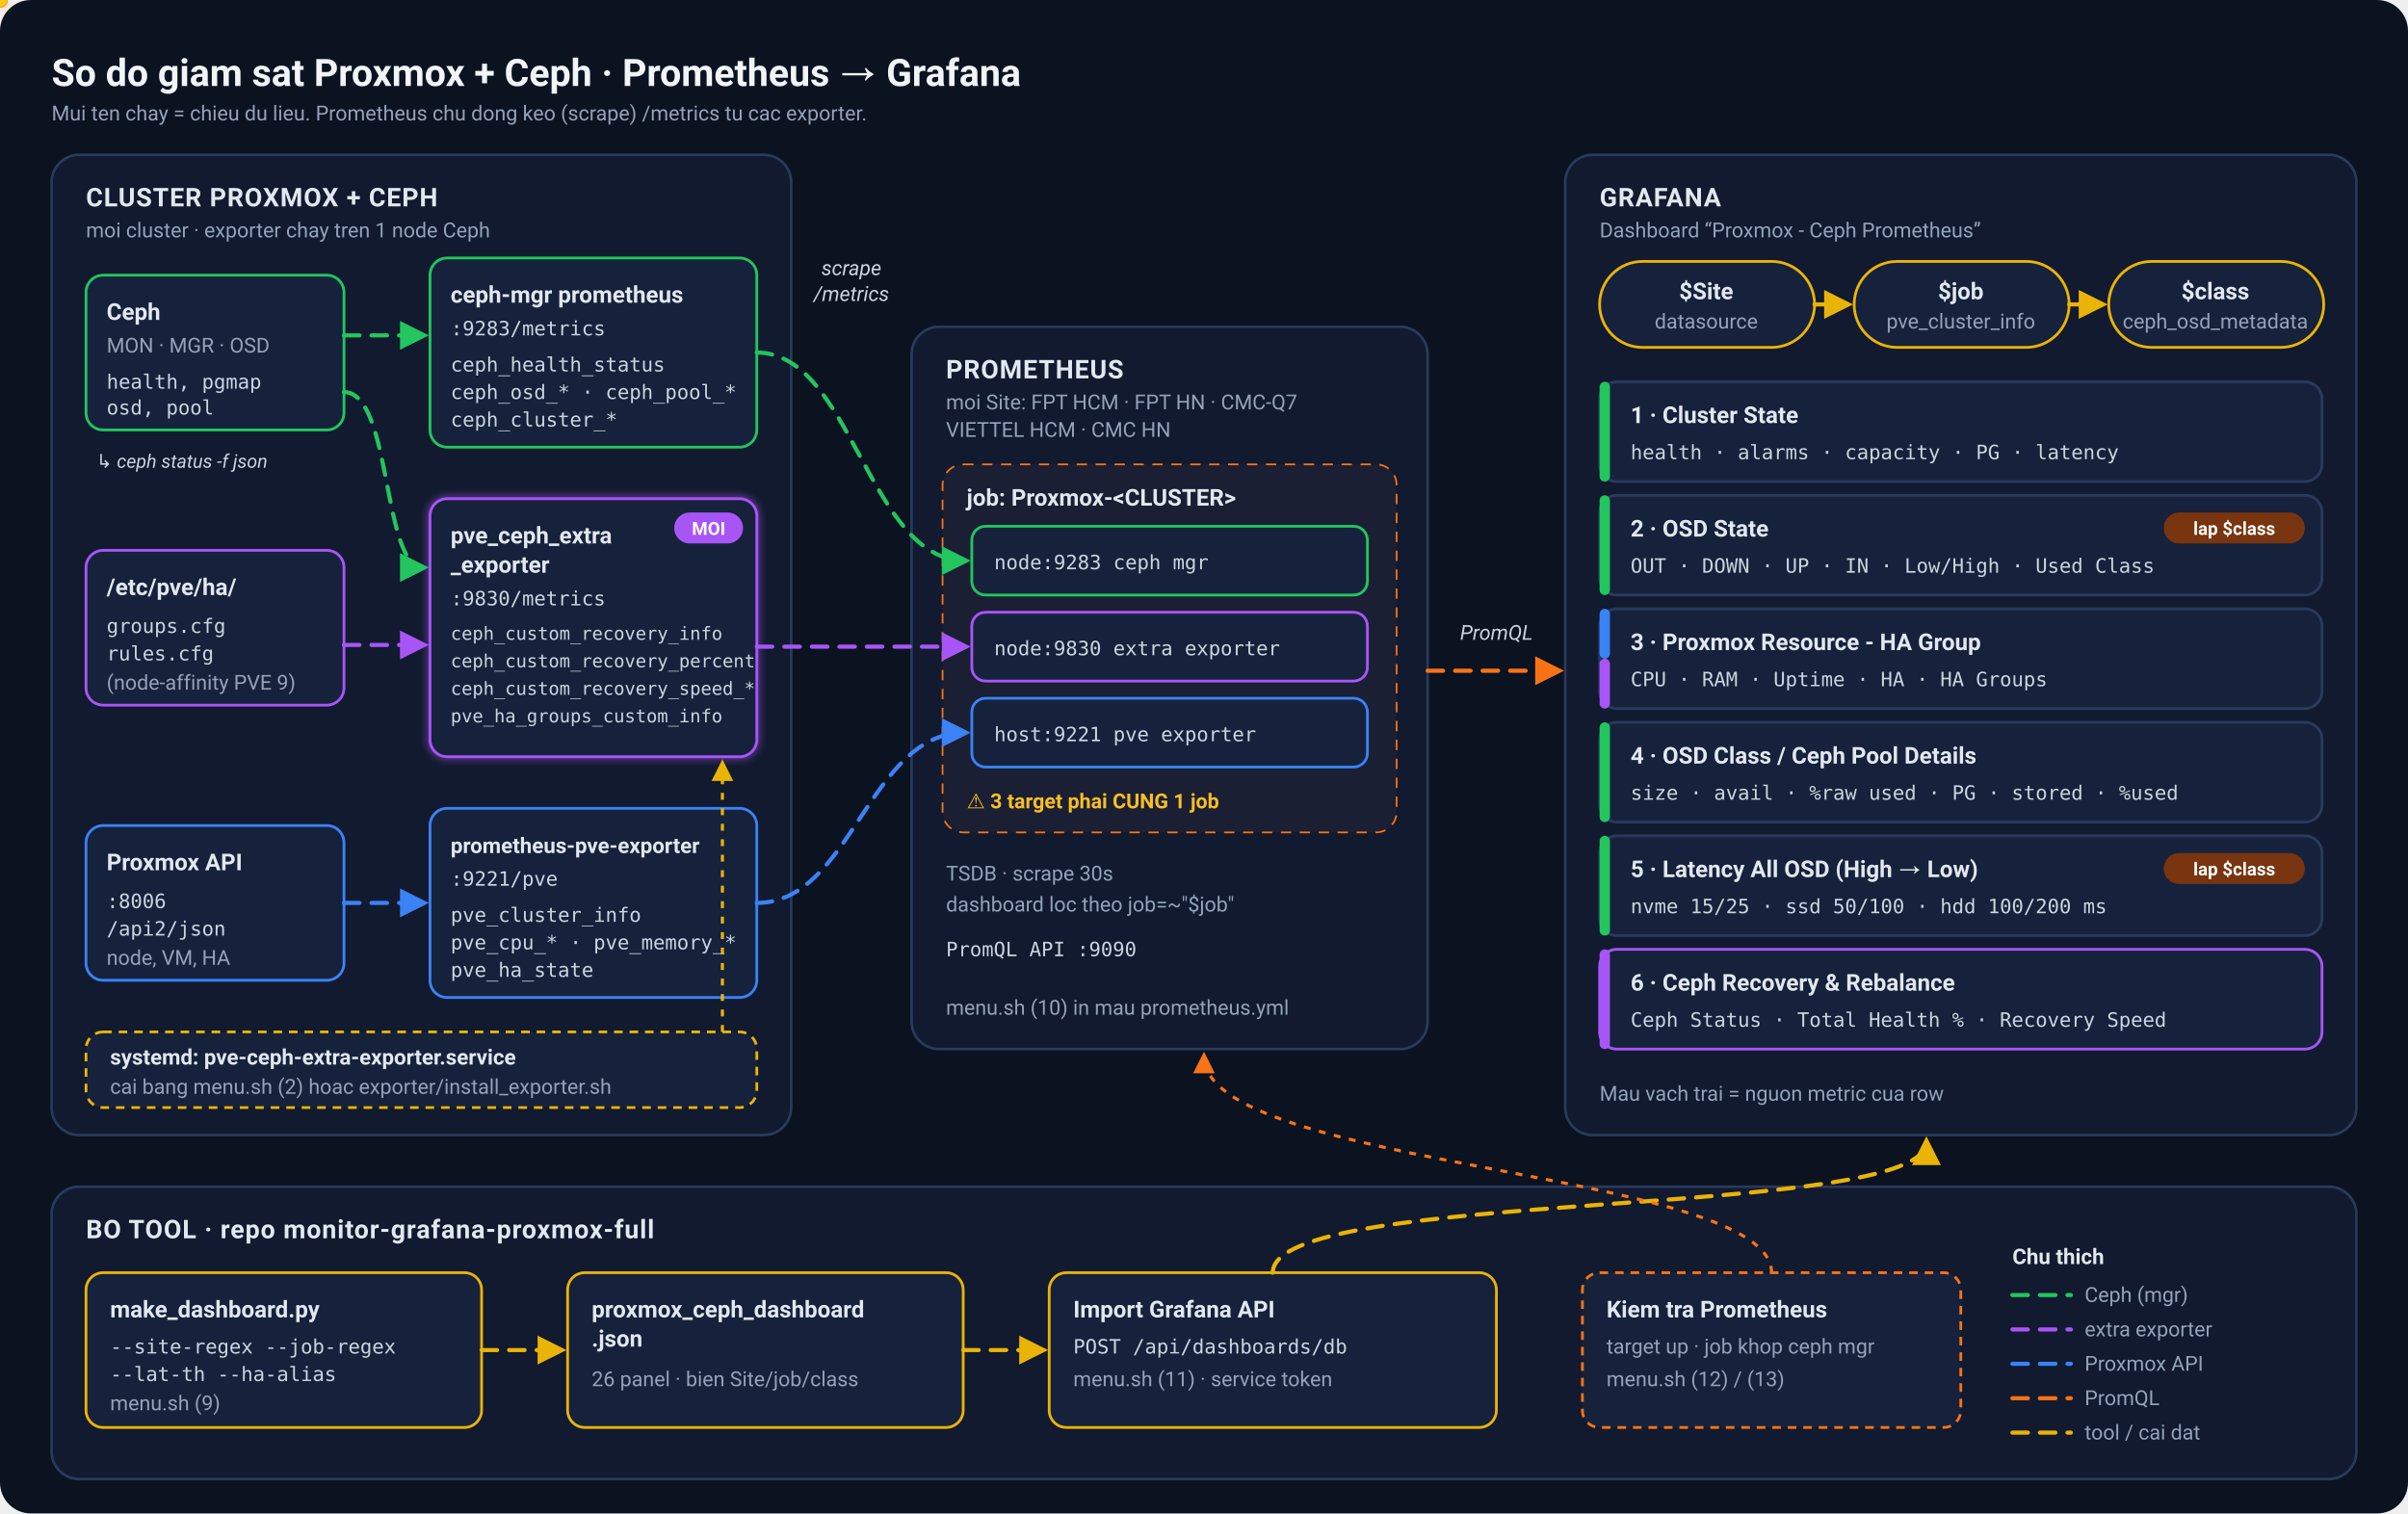
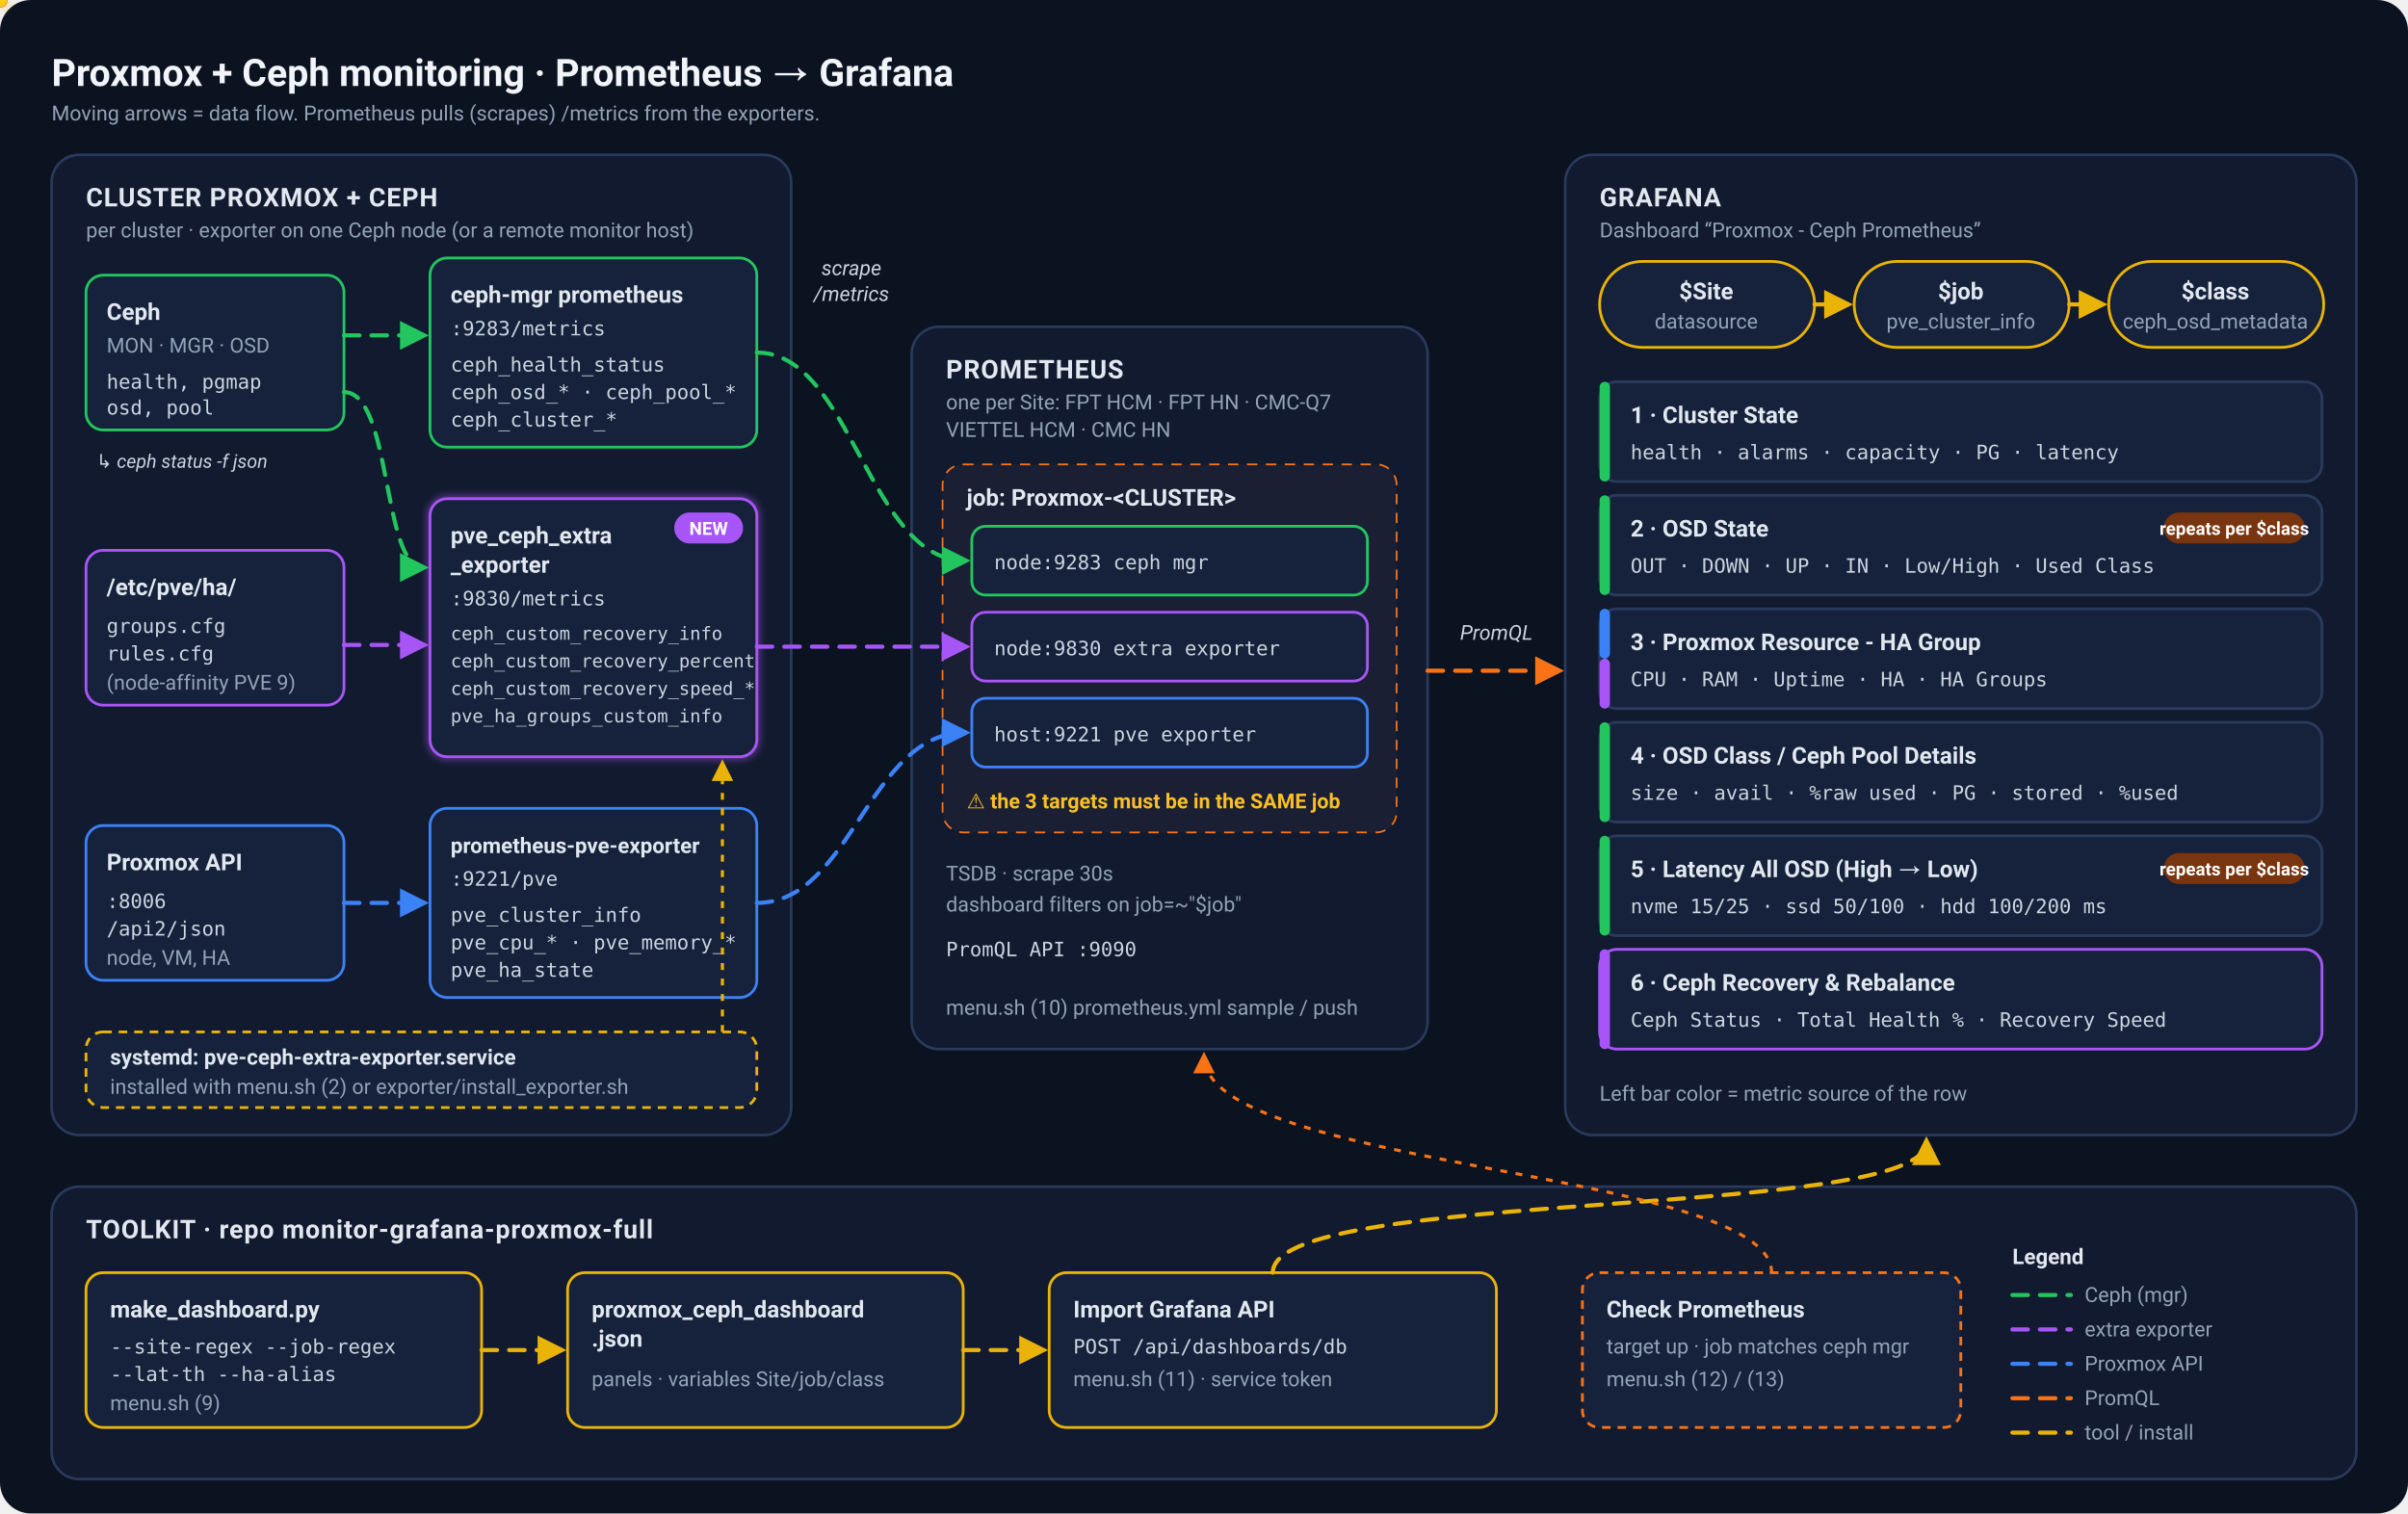
<svg xmlns="http://www.w3.org/2000/svg" xmlns:xlink="http://www.w3.org/1999/xlink" viewBox="0 0 1400 880" width="1400" height="880" font-family="Segoe UI, Roboto, Helvetica, Arial, sans-serif">
  <defs>
    <style>
      .bg      { fill: #0b1220; }
      .panel   { fill: #111a2e; stroke: #2a3a5c; stroke-width: 1.5; }
      .card    { fill: #16223b; stroke-width: 1.6; }
      .h1      { fill: #f1f5f9; font-size: 22px; font-weight: 700; }
      .h2      { fill: #e2e8f0; font-size: 15px; font-weight: 700; letter-spacing: .5px; }
      .t       { fill: #e2e8f0; font-size: 13.5px; font-weight: 600; }
      .s       { fill: #94a3b8; font-size: 12px; }
      .m       { fill: #cbd5e1; font-size: 11.5px; font-family: Consolas, Menlo, monospace; }
      .lbl     { fill: #cbd5e1; font-size: 12px; font-style: italic; }
      .warn    { fill: #fbbf24; font-size: 12px; font-weight: 600; }
      .badge   { fill: #a855f7; }
      .badgeT  { fill: #fff; font-size: 10.5px; font-weight: 700; }
      .flow    { fill: none; stroke-width: 2.4; stroke-linecap: round;
                 stroke-dasharray: 9 7; animation: dash 1.1s linear infinite; }
      .slow    { animation-duration: 2s; }
      .dashed  { fill: none; stroke-width: 1.8; stroke-dasharray: 4 5; animation: dash 2.4s linear infinite; }
      .ceph    { stroke: #22c55e; }
      .extra   { stroke: #a855f7; }
      .pve     { stroke: #3b82f6; }
      .prom    { stroke: #f97316; }
      .tool    { stroke: #eab308; }
      .pulse   { animation: pulse 2.2s ease-in-out infinite; }
      @keyframes dash  { to { stroke-dashoffset: -32; } }
      @keyframes pulse { 0%,100% { opacity: .35; } 50% { opacity: 1; } }
    </style>
    <marker id="aCeph" viewBox="0 0 10 10" refX="8" refY="5" markerWidth="7" markerHeight="7" orient="auto">
      <path d="M0,0 L10,5 L0,10 z" fill="#22c55e" />
    </marker>
    <marker id="aExtra" viewBox="0 0 10 10" refX="8" refY="5" markerWidth="7" markerHeight="7" orient="auto">
      <path d="M0,0 L10,5 L0,10 z" fill="#a855f7" />
    </marker>
    <marker id="aPve" viewBox="0 0 10 10" refX="8" refY="5" markerWidth="7" markerHeight="7" orient="auto">
      <path d="M0,0 L10,5 L0,10 z" fill="#3b82f6" />
    </marker>
    <marker id="aProm" viewBox="0 0 10 10" refX="8" refY="5" markerWidth="7" markerHeight="7" orient="auto">
      <path d="M0,0 L10,5 L0,10 z" fill="#f97316" />
    </marker>
    <marker id="aTool" viewBox="0 0 10 10" refX="8" refY="5" markerWidth="7" markerHeight="7" orient="auto">
      <path d="M0,0 L10,5 L0,10 z" fill="#eab308" />
    </marker>
    <filter id="glow" x="-50%" y="-50%" width="200%" height="200%">
      <feGaussianBlur stdDeviation="2.5" result="b" />
      <feMerge>
        <feMergeNode in="b" />
        <feMergeNode in="SourceGraphic" />
      </feMerge>
    </filter>
  </defs>
  <rect class="bg" x="0" y="0" width="1400" height="880" rx="18" />
-   <text class="h1" x="30" y="50">So do giam sat Proxmox + Ceph  ·  Prometheus → Grafana</text>
-   <text class="s" x="30" y="70">Mui ten chay = chieu du lieu. Prometheus chu dong keo (scrape) /metrics tu cac exporter.</text>
+   <text class="h1" x="30" y="50">Proxmox + Ceph monitoring  ·  Prometheus → Grafana</text>
+   <text class="s" x="30" y="70">Moving arrows = data flow. Prometheus pulls (scrapes) /metrics from the exporters.</text>
  <rect class="panel" x="30" y="90" width="430" height="570" rx="16" />
  <text class="h2" x="50" y="120">CLUSTER PROXMOX + CEPH</text>
-   <text class="s" x="50" y="138">moi cluster · exporter chay tren 1 node Ceph</text>
+   <text class="s" x="50" y="138">per cluster · exporter on one Ceph node (or a remote monitor host)</text>
  <rect class="card" x="50" y="160" width="150" height="90" rx="10" stroke="#22c55e" />
  <text class="t" x="62" y="186">Ceph</text>
  <text class="s" x="62" y="205">MON · MGR · OSD</text>
  <text class="m" x="62" y="226">health, pgmap</text>
  <text class="m" x="62" y="241">osd, pool</text>
  <rect class="card" x="50" y="320" width="150" height="90" rx="10" stroke="#a855f7" />
  <text class="t" x="62" y="346">/etc/pve/ha/</text>
  <text class="m" x="62" y="368">groups.cfg</text>
  <text class="m" x="62" y="384">rules.cfg</text>
  <text class="s" x="62" y="401">(node-affinity PVE 9)</text>
  <rect class="card" x="50" y="480" width="150" height="90" rx="10" stroke="#3b82f6" />
  <text class="t" x="62" y="506">Proxmox API</text>
  <text class="m" x="62" y="528">:8006</text>
  <text class="m" x="62" y="544">/api2/json</text>
  <text class="s" x="62" y="561">node, VM, HA</text>
  <rect class="card" x="250" y="150" width="190" height="110" rx="10" stroke="#22c55e" />
  <text class="t" x="262" y="176">ceph-mgr prometheus</text>
  <text class="m" x="262" y="195" fill="#22c55e">:9283/metrics</text>
  <text class="m" x="262" y="216">ceph_health_status</text>
  <text class="m" x="262" y="232">ceph_osd_* · ceph_pool_*</text>
  <text class="m" x="262" y="248">ceph_cluster_*</text>
  <rect class="card" x="250" y="290" width="190" height="150" rx="10" stroke="#a855f7" stroke-width="2.4" filter="url(#glow)" />
  <rect class="badge" x="392" y="298" width="40" height="18" rx="9" />
-   <text class="badgeT" x="412" y="311" text-anchor="middle">MOI</text>
+   <text class="badgeT" x="412" y="311" text-anchor="middle">NEW</text>
  <text class="t" x="262" y="316">pve_ceph_extra</text>
  <text class="t" x="262" y="333">_exporter</text>
  <text class="m" x="262" y="352" fill="#c084fc">:9830/metrics</text>
  <text class="m" style="font-size:10.5px" x="262" y="372">ceph_custom_recovery_info</text>
  <text class="m" style="font-size:10.5px" x="262" y="388">ceph_custom_recovery_percent</text>
  <text class="m" style="font-size:10.5px" x="262" y="404">ceph_custom_recovery_speed_*</text>
  <text class="m" style="font-size:10.5px" x="262" y="420">pve_ha_groups_custom_info</text>
  <rect class="card" x="250" y="470" width="190" height="110" rx="10" stroke="#3b82f6" />
  <text class="t" x="262" y="496" style="font-size:12.5px">prometheus-pve-exporter</text>
  <text class="m" x="262" y="515" fill="#60a5fa">:9221/pve</text>
  <text class="m" x="262" y="536">pve_cluster_info</text>
  <text class="m" x="262" y="552">pve_cpu_* · pve_memory_*</text>
  <text class="m" x="262" y="568">pve_ha_state</text>
  <path id="pS1E1" class="flow ceph" d="M200 195 L246 195" marker-end="url(#aCeph)" />
  <path id="pS1E2" class="flow ceph" d="M200 228 C228 228 222 330 246 330" marker-end="url(#aCeph)" />
  <text class="lbl" x="56" y="272" style="font-size:11px">↳ ceph status -f json</text>
  <path id="pS2E2" class="flow extra" d="M200 375 L246 375" marker-end="url(#aExtra)" />
  <path id="pS3E3" class="flow pve" d="M200 525 L246 525" marker-end="url(#aPve)" />
  <rect class="card" x="50" y="600" width="390" height="44" rx="10" stroke="#eab308" stroke-dasharray="5 4" />
  <text class="t" x="64" y="619" style="font-size:12.5px">systemd: pve-ceph-extra-exporter.service</text>
-   <text class="s" x="64" y="636">cai bang menu.sh (2) hoac exporter/install_exporter.sh</text>
+   <text class="s" x="64" y="636">installed with menu.sh (2) or exporter/install_exporter.sh</text>
  <path class="dashed tool" d="M420 600 L420 444" marker-end="url(#aTool)" />
  <text class="lbl" x="495" y="160" text-anchor="middle">scrape</text>
  <text class="lbl" x="495" y="175" text-anchor="middle">/metrics</text>
  <rect class="panel" x="530" y="190" width="300" height="420" rx="16" stroke="#f97316" />
  <text class="h2" x="550" y="220">PROMETHEUS</text>
-   <text class="s" x="550" y="238">moi Site: FPT HCM · FPT HN · CMC-Q7</text>
+   <text class="s" x="550" y="238">one per Site: FPT HCM · FPT HN · CMC-Q7</text>
  <text class="s" x="550" y="254">VIETTEL HCM · CMC HN</text>
  <rect x="548" y="270" width="264" height="214" rx="12" fill="#1a1f33" stroke="#f97316" stroke-dasharray="6 5" />
  <text class="t" x="562" y="294">job: Proxmox-&lt;CLUSTER&gt;</text>
  <rect class="card" x="565" y="306" width="230" height="40" rx="8" stroke="#22c55e" />
  <text class="m" x="578" y="331">node:9283   ceph mgr</text>
  <rect class="card" x="565" y="356" width="230" height="40" rx="8" stroke="#a855f7" />
  <text class="m" x="578" y="381">node:9830   extra exporter</text>
  <rect class="card" x="565" y="406" width="230" height="40" rx="8" stroke="#3b82f6" />
  <text class="m" x="578" y="431">host:9221   pve exporter</text>
-   <text class="warn pulse" x="562" y="470">⚠ 3 target phai CUNG 1 job</text>
+   <text class="warn pulse" x="562" y="470">⚠ the 3 targets must be in the SAME job</text>
  <text class="s" x="550" y="512">TSDB · scrape 30s</text>
-   <text class="s" x="550" y="530">dashboard loc theo job=~"$job"</text>
+   <text class="s" x="550" y="530">dashboard filters on job=~"$job"</text>
  <text class="m" x="550" y="556" fill="#fb923c">PromQL API :9090</text>
-   <text class="s" x="550" y="590">menu.sh (10) in mau prometheus.yml</text>
+   <text class="s" x="550" y="590">menu.sh (10) prometheus.yml sample / push</text>
  <path id="pE1" class="flow ceph" d="M440 205 C495 205 505 326 561 326" marker-end="url(#aCeph)" />
  <path id="pE2" class="flow extra" d="M440 376 C495 376 505 376 561 376" marker-end="url(#aExtra)" />
  <path id="pE3" class="flow pve" d="M440 525 C495 525 505 426 561 426" marker-end="url(#aPve)" />
  <rect class="panel" x="910" y="90" width="460" height="570" rx="16" stroke="#eab308" />
  <text class="h2" x="930" y="120">GRAFANA</text>
  <text class="s" x="930" y="138">Dashboard “Proxmox - Ceph Prometheus”</text>
  <rect class="card" x="930" y="152" width="125" height="50" rx="25" stroke="#eab308" />
  <text class="t" x="992" y="174" text-anchor="middle">$Site</text>
  <text class="s" x="992" y="191" text-anchor="middle">datasource</text>
  <rect class="card" x="1078" y="152" width="125" height="50" rx="25" stroke="#eab308" />
  <text class="t" x="1140" y="174" text-anchor="middle">$job</text>
  <text class="s" x="1140" y="191" text-anchor="middle">pve_cluster_info</text>
  <rect class="card" x="1226" y="152" width="125" height="50" rx="25" stroke="#eab308" />
  <text class="t" x="1288" y="174" text-anchor="middle">$class</text>
  <text class="s" x="1288" y="191" text-anchor="middle">ceph_osd_metadata</text>
  <path class="flow tool slow" d="M1055 177 L1074 177" marker-end="url(#aTool)" />
  <path class="flow tool slow" d="M1203 177 L1222 177" marker-end="url(#aTool)" />
  <g>
    <rect class="card" x="930" y="222" width="420" height="58" rx="10" stroke="#2a3a5c" />
    <rect x="930" y="222" width="6" height="58" rx="3" fill="#22c55e" />
    <text class="t" x="948" y="246">1 · Cluster State</text>
    <text class="m" x="948" y="267">health · alarms · capacity · PG · latency</text>
    <rect class="card" x="930" y="288" width="420" height="58" rx="10" stroke="#2a3a5c" />
    <rect x="930" y="288" width="6" height="58" rx="3" fill="#22c55e" />
    <text class="t" x="948" y="312">2 · OSD State</text>
    <text class="m" x="948" y="333">OUT · DOWN · UP · IN · Low/High · Used Class</text>
    <rect x="1258" y="298" width="82" height="18" rx="9" fill="#78350f" />
-     <text class="badgeT" x="1299" y="311" text-anchor="middle" fill="#fde68a">lap $class</text>
+     <text class="badgeT" x="1299" y="311" text-anchor="middle" fill="#fde68a">repeats per $class</text>
    <rect class="card" x="930" y="354" width="420" height="58" rx="10" stroke="#2a3a5c" />
    <rect x="930" y="354" width="6" height="29" rx="3" fill="#3b82f6" />
    <rect x="930" y="383" width="6" height="29" rx="3" fill="#a855f7" />
    <text class="t" x="948" y="378">3 · Proxmox Resource - HA Group</text>
    <text class="m" x="948" y="399">CPU · RAM · Uptime · HA · HA Groups</text>
    <rect class="card" x="930" y="420" width="420" height="58" rx="10" stroke="#2a3a5c" />
    <rect x="930" y="420" width="6" height="58" rx="3" fill="#22c55e" />
    <text class="t" x="948" y="444">4 · OSD Class / Ceph Pool Details</text>
    <text class="m" x="948" y="465">size · avail · %raw used · PG · stored · %used</text>
    <rect class="card" x="930" y="486" width="420" height="58" rx="10" stroke="#2a3a5c" />
    <rect x="930" y="486" width="6" height="58" rx="3" fill="#22c55e" />
    <text class="t" x="948" y="510">5 · Latency All OSD (High → Low)</text>
    <text class="m" x="948" y="531">nvme 15/25 · ssd 50/100 · hdd 100/200 ms</text>
    <rect x="1258" y="496" width="82" height="18" rx="9" fill="#78350f" />
-     <text class="badgeT" x="1299" y="509" text-anchor="middle" fill="#fde68a">lap $class</text>
+     <text class="badgeT" x="1299" y="509" text-anchor="middle" fill="#fde68a">repeats per $class</text>
    <rect class="card" x="930" y="552" width="420" height="58" rx="10" stroke="#a855f7" stroke-width="2" />
    <rect x="930" y="552" width="6" height="58" rx="3" fill="#a855f7" />
    <text class="t" x="948" y="576">6 · Ceph Recovery &amp; Rebalance</text>
    <text class="m" x="948" y="597">Ceph Status · Total Health % · Recovery Speed</text>
  </g>
-   <text class="s" x="930" y="640">Mau vach trai = nguon metric cua row</text>
+   <text class="s" x="930" y="640">Left bar color = metric source of the row</text>
  <text class="lbl" x="870" y="372" text-anchor="middle">PromQL</text>
  <path id="pPG" class="flow prom" d="M830 390 C862 390 876 390 906 390" marker-end="url(#aProm)" />
  <rect class="panel" x="30" y="690" width="1340" height="170" rx="16" />
-   <text class="h2" x="50" y="720">BO TOOL · repo monitor-grafana-proxmox-full</text>
+   <text class="h2" x="50" y="720">TOOLKIT · repo monitor-grafana-proxmox-full</text>
  <rect class="card" x="50" y="740" width="230" height="90" rx="10" stroke="#eab308" />
  <text class="t" x="64" y="766">make_dashboard.py</text>
  <text class="m" x="64" y="787">--site-regex --job-regex</text>
  <text class="m" x="64" y="803">--lat-th --ha-alias</text>
  <text class="s" x="64" y="820">menu.sh (9)</text>
  <rect class="card" x="330" y="740" width="230" height="90" rx="10" stroke="#eab308" />
  <text class="t" x="344" y="766">proxmox_ceph_dashboard</text>
  <text class="t" x="344" y="783">.json</text>
-   <text class="s" x="344" y="806">26 panel · bien Site/job/class</text>
+   <text class="s" x="344" y="806">panels · variables Site/job/class</text>
  <rect class="card" x="610" y="740" width="260" height="90" rx="10" stroke="#eab308" />
  <text class="t" x="624" y="766">Import Grafana API</text>
  <text class="m" x="624" y="787">POST /api/dashboards/db</text>
  <text class="s" x="624" y="806">menu.sh (11) · service token</text>
  <rect class="card" x="920" y="740" width="220" height="90" rx="10" stroke="#f97316" stroke-dasharray="5 4" />
-   <text class="t" x="934" y="766">Kiem tra Prometheus</text>
-   <text class="s" x="934" y="787">target up · job khop ceph mgr</text>
+   <text class="t" x="934" y="766">Check Prometheus</text>
+   <text class="s" x="934" y="787">target up · job matches ceph mgr</text>
  <text class="s" x="934" y="806">menu.sh (12) / (13)</text>
  <path id="pT1" class="flow tool" d="M280 785 L326 785" marker-end="url(#aTool)" />
  <path id="pT2" class="flow tool" d="M560 785 L606 785" marker-end="url(#aTool)" />
  <path id="pT3" class="flow tool" d="M740 740 C740 690 1120 710 1120 664" marker-end="url(#aTool)" />
  <path class="dashed prom" d="M1030 740 C1030 680 700 680 700 614" marker-end="url(#aProm)" />
  <g transform="translate(1170 735)">
-     <text class="t" x="0" y="0" style="font-size:12.5px">Chu thich</text>
+     <text class="t" x="0" y="0" style="font-size:12.5px">Legend</text>
    <line x1="0" y1="18" x2="34" y2="18" class="flow ceph" />
    <text class="s" x="42" y="22">Ceph (mgr)</text>
    <line x1="0" y1="38" x2="34" y2="38" class="flow extra" />
    <text class="s" x="42" y="42">extra exporter</text>
    <line x1="0" y1="58" x2="34" y2="58" class="flow pve" />
    <text class="s" x="42" y="62">Proxmox API</text>
    <line x1="0" y1="78" x2="34" y2="78" class="flow prom" />
    <text class="s" x="42" y="82">PromQL</text>
    <line x1="0" y1="98" x2="34" y2="98" class="flow tool" />
-     <text class="s" x="42" y="102">tool / cai dat</text>
+     <text class="s" x="42" y="102">tool / install</text>
  </g>
  <g filter="url(#glow)">
    <circle r="4" fill="#4ade80">
      <animateMotion dur="1.6s" repeatCount="indefinite">
        <mpath xlink:href="#pE1" />
      </animateMotion>
    </circle>
    <circle r="4" fill="#c084fc">
      <animateMotion dur="1.4s" repeatCount="indefinite">
        <mpath xlink:href="#pE2" />
      </animateMotion>
    </circle>
    <circle r="4" fill="#60a5fa">
      <animateMotion dur="1.6s" repeatCount="indefinite">
        <mpath xlink:href="#pE3" />
      </animateMotion>
    </circle>
    <circle r="3.5" fill="#4ade80">
      <animateMotion dur="1.8s" repeatCount="indefinite">
        <mpath xlink:href="#pS1E2" />
      </animateMotion>
    </circle>
    <circle r="3.5" fill="#c084fc">
      <animateMotion dur="1.2s" repeatCount="indefinite">
        <mpath xlink:href="#pS2E2" />
      </animateMotion>
    </circle>
    <circle r="4.5" fill="#fb923c">
      <animateMotion dur="1.1s" repeatCount="indefinite">
        <mpath xlink:href="#pPG" />
      </animateMotion>
    </circle>
    <circle r="4.5" fill="#fb923c">
      <animateMotion dur="1.1s" begin="0.55s" repeatCount="indefinite">
        <mpath xlink:href="#pPG" />
      </animateMotion>
    </circle>
    <circle r="4" fill="#facc15">
      <animateMotion dur="2.6s" repeatCount="indefinite">
        <mpath xlink:href="#pT3" />
      </animateMotion>
    </circle>
  </g>
</svg>
